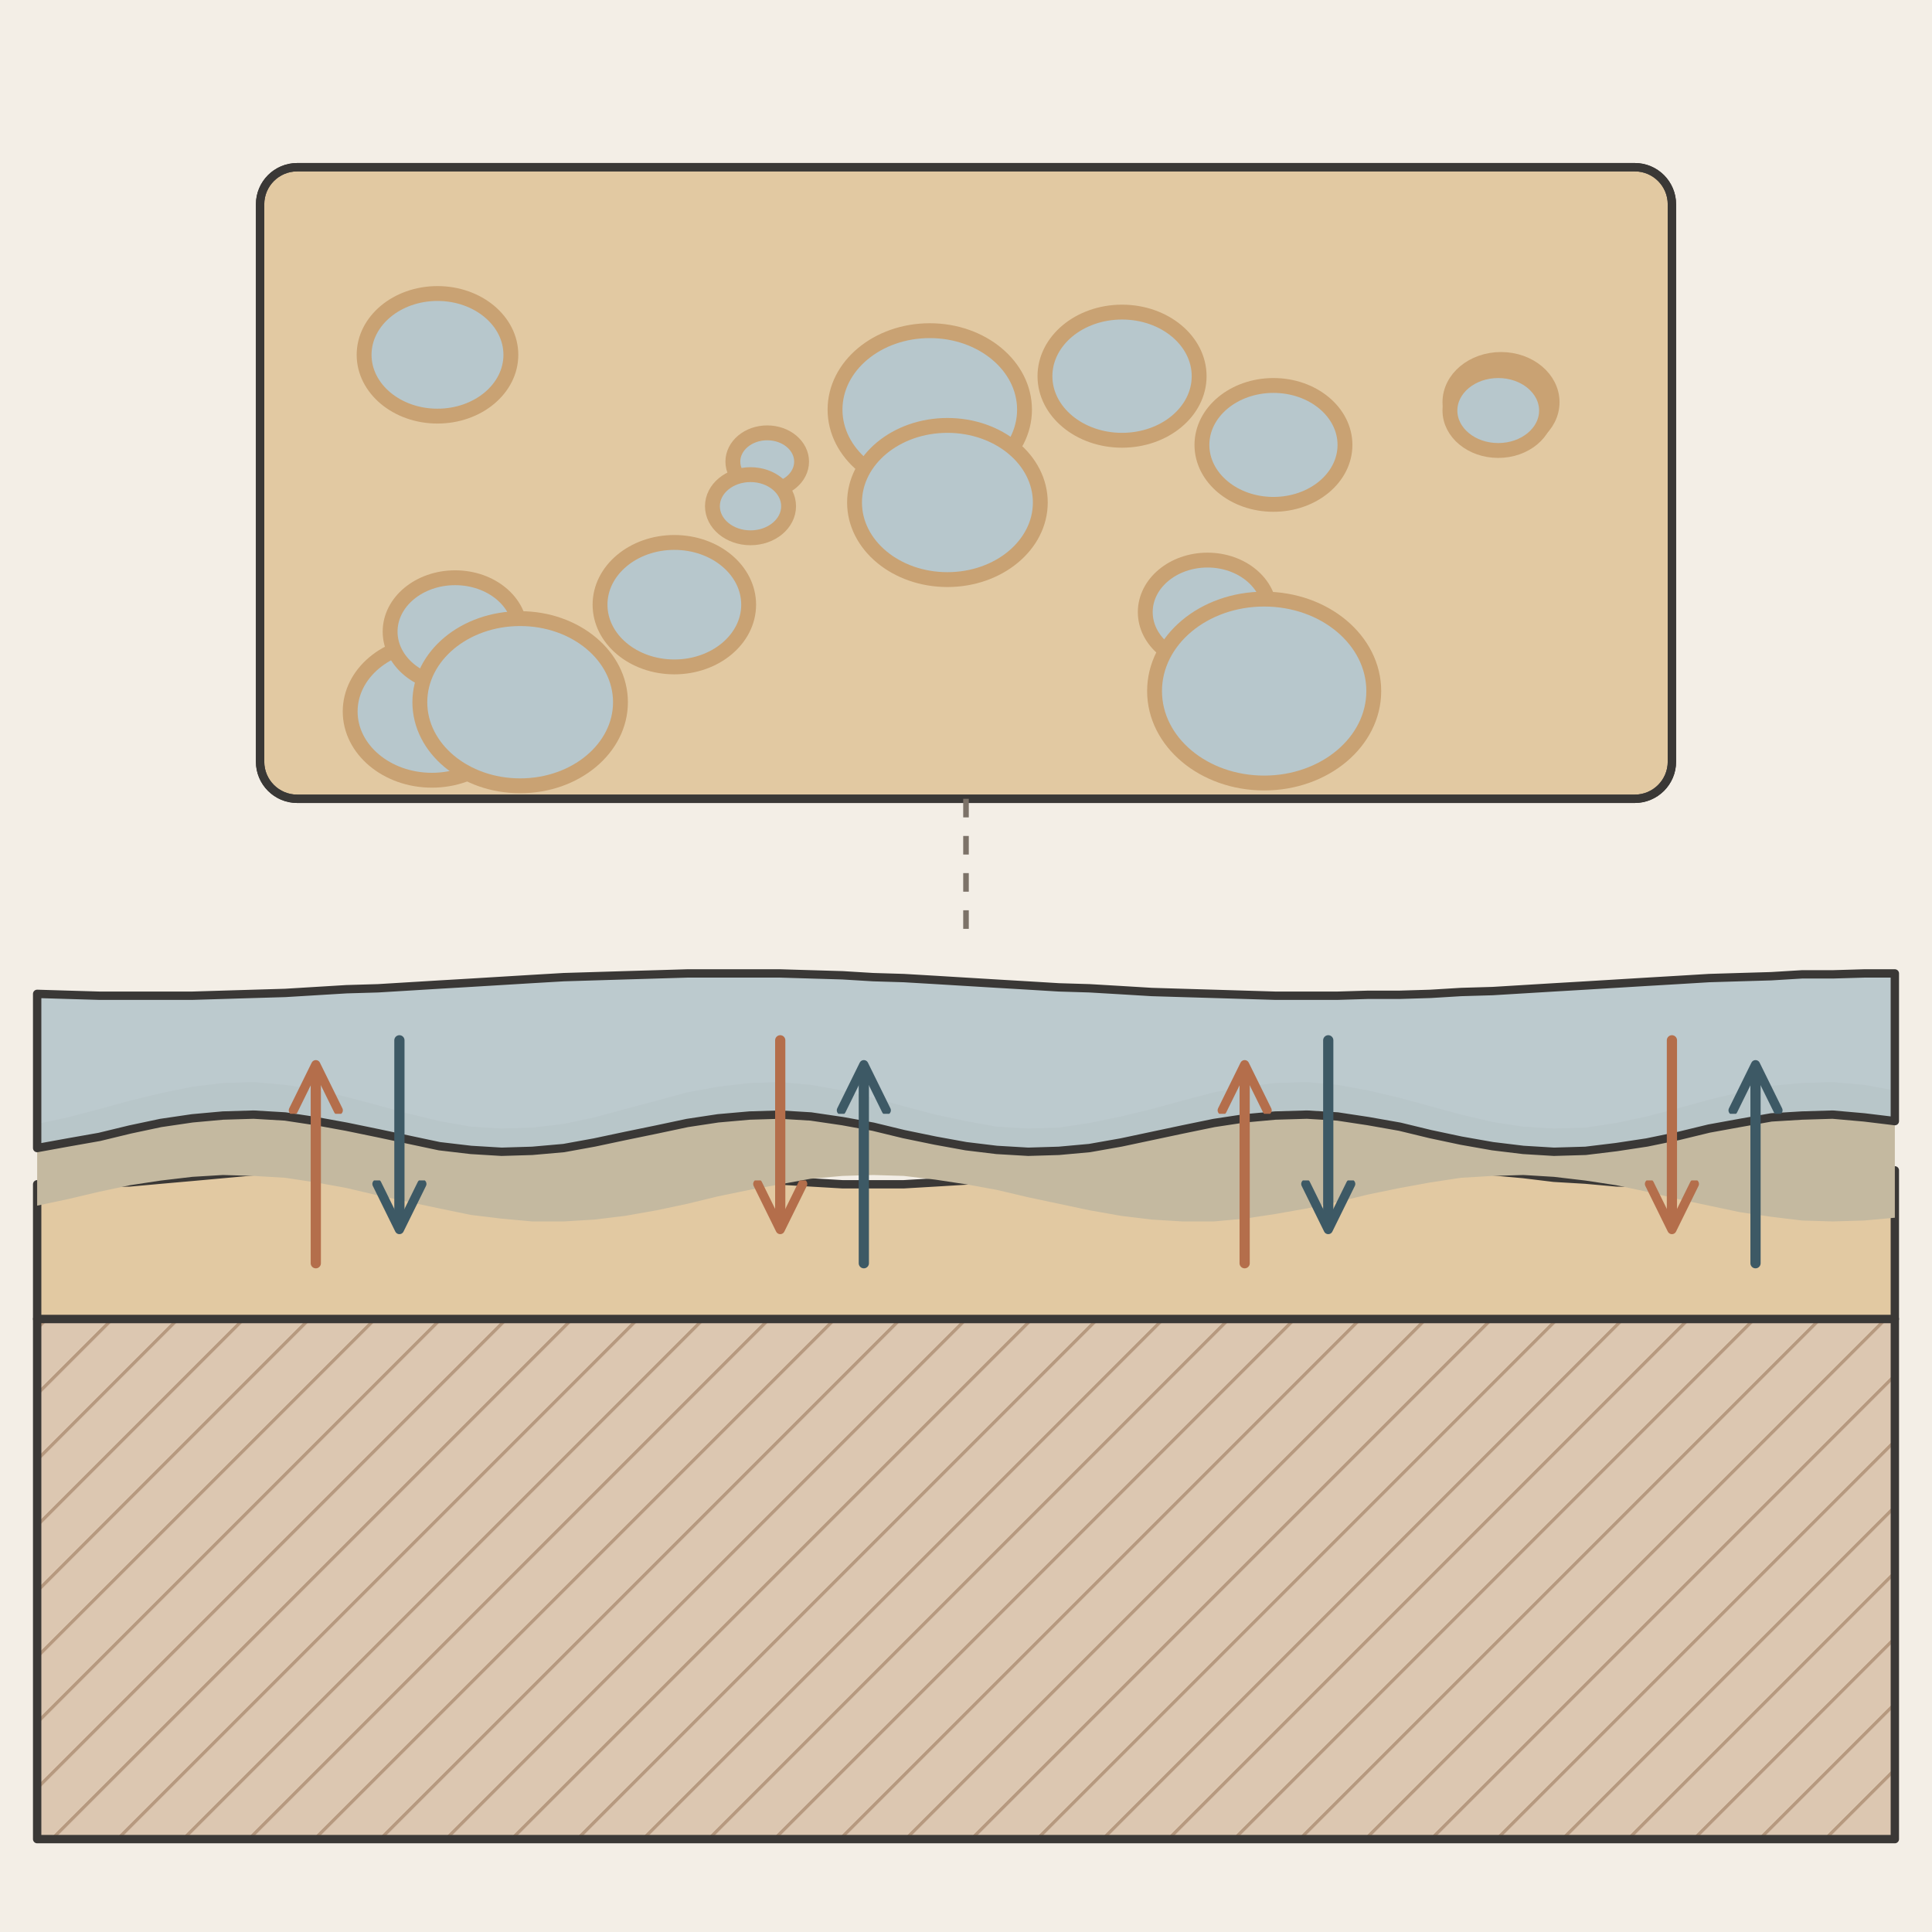
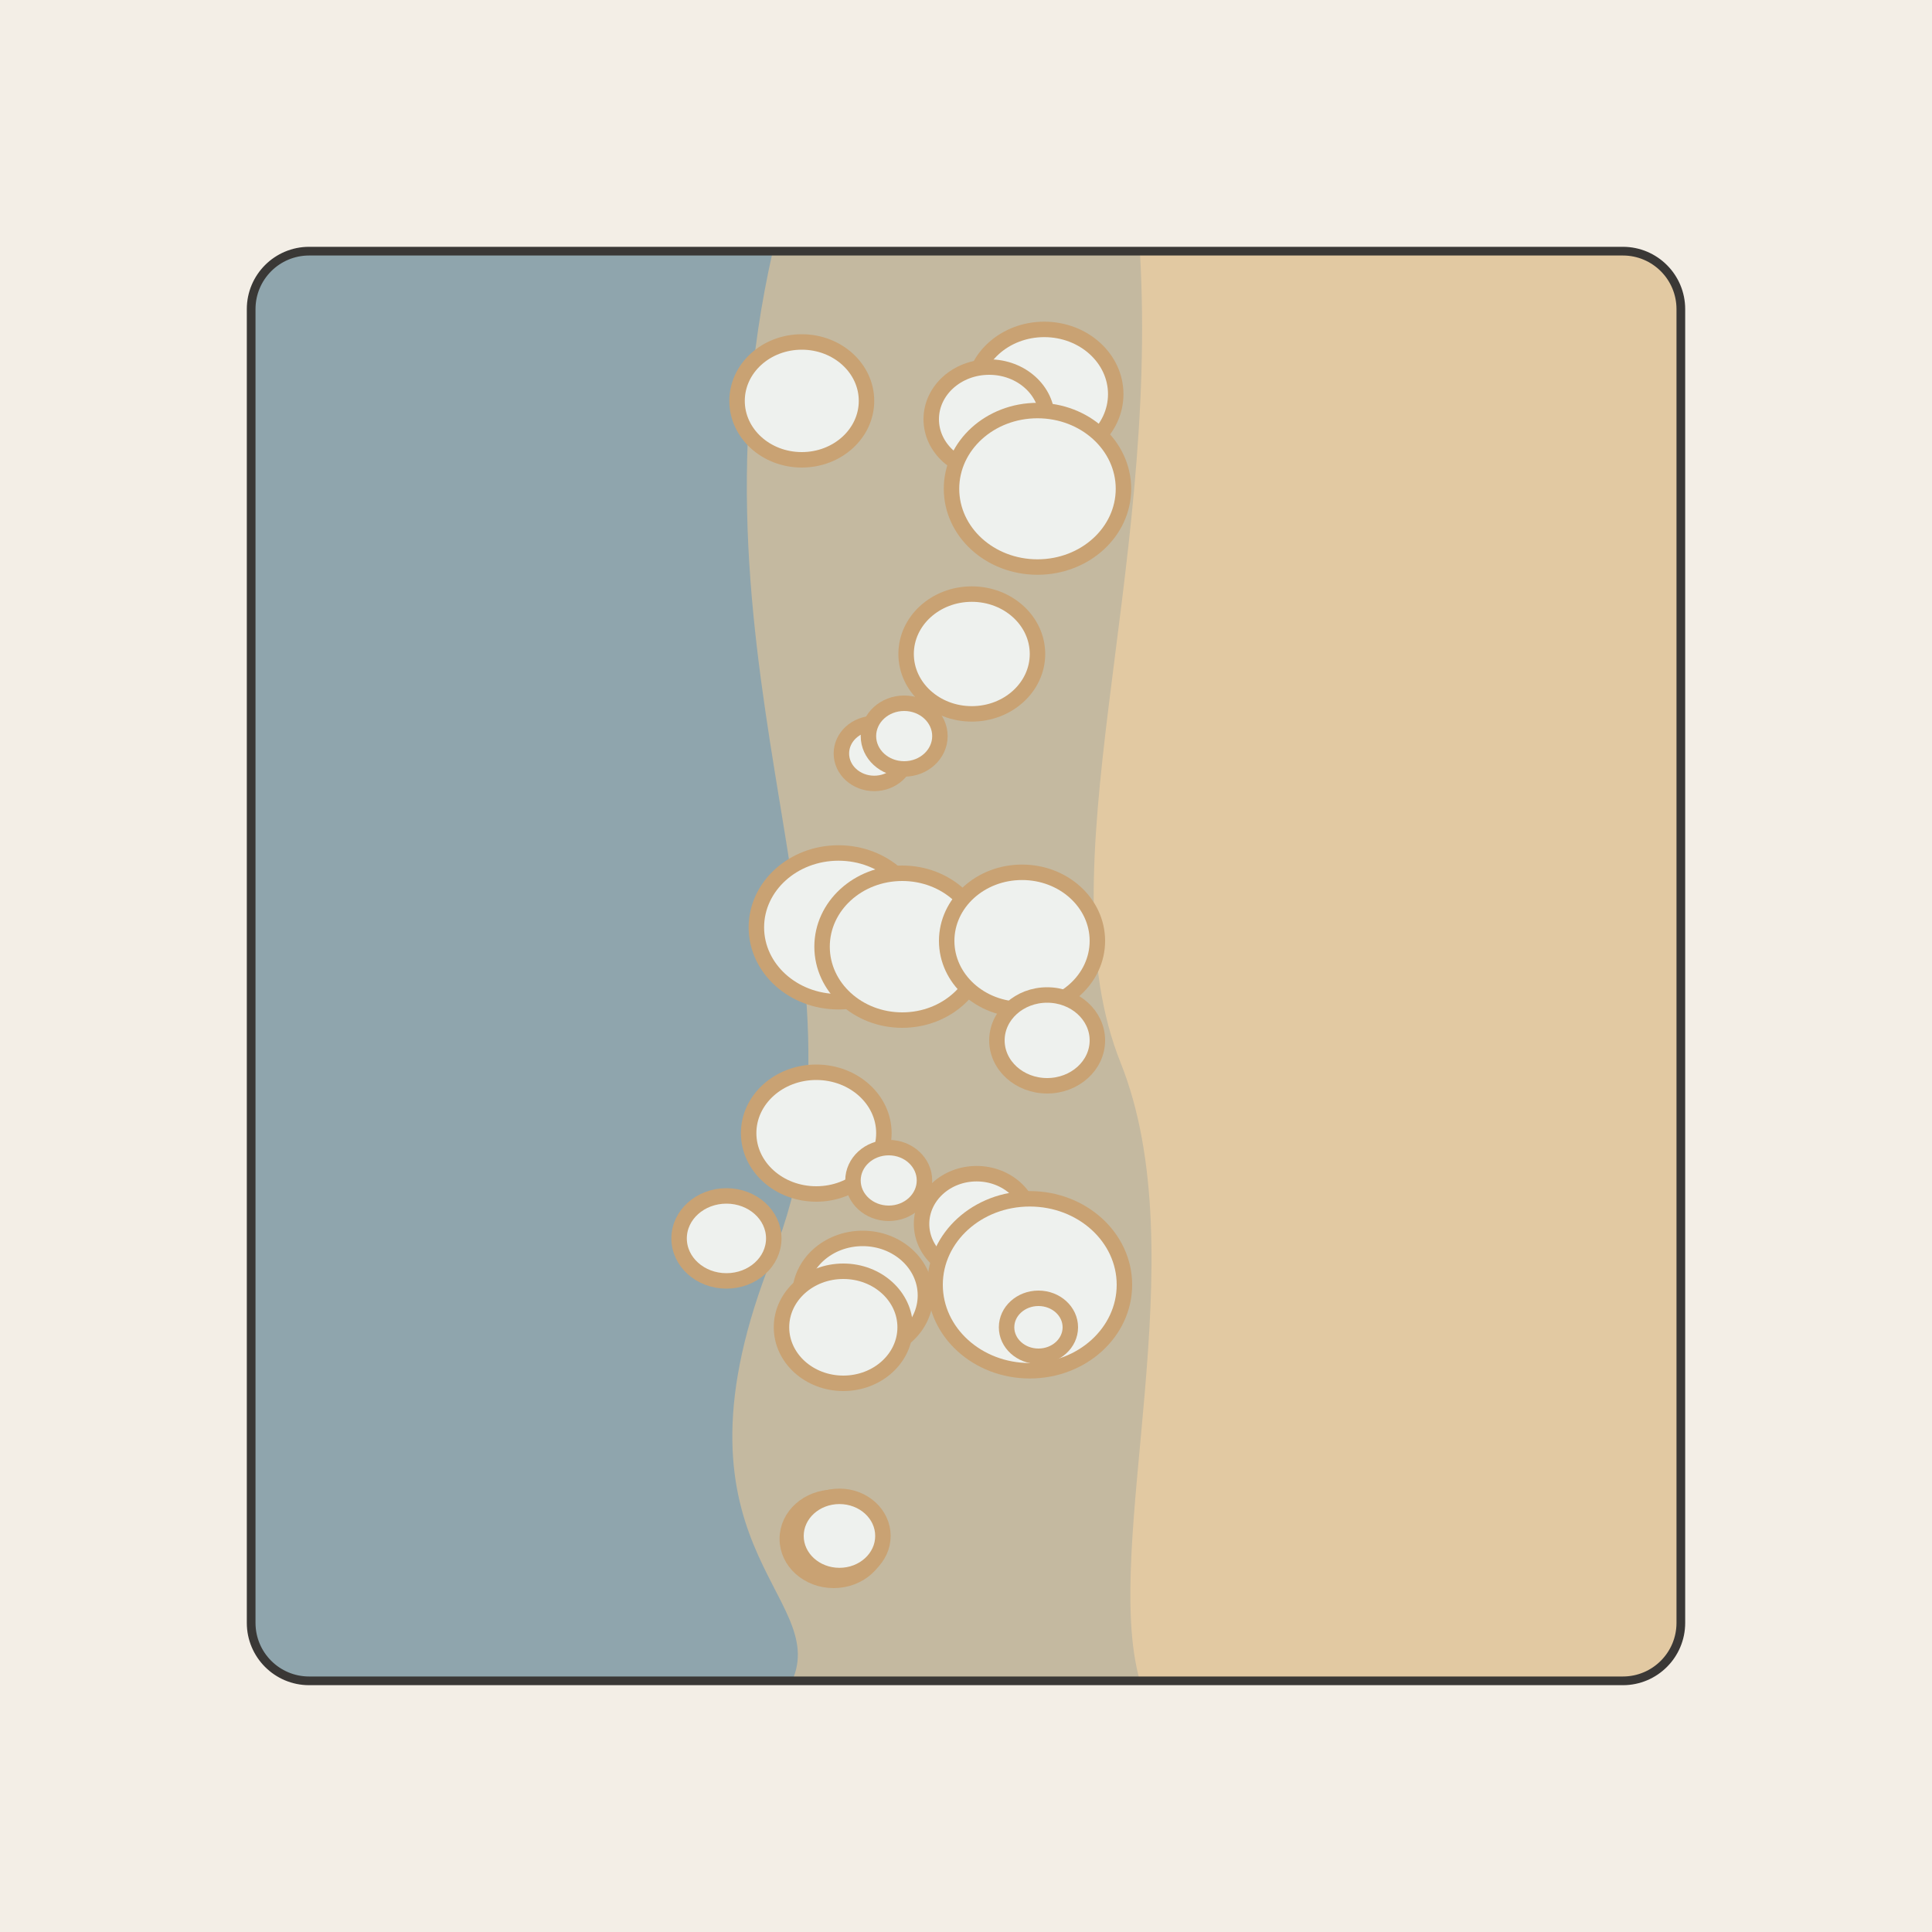
- <svg xmlns="http://www.w3.org/2000/svg" viewBox="16 14 208 208" width="208" height="208">
-   <rect width="240" height="240" fill="#F3EEE6" />
+ <svg xmlns="http://www.w3.org/2000/svg" viewBox="0 0 200 200" width="200" height="200">
+   <rect width="200" height="200" fill="#F3EEE6" />
  <defs>
    <pattern id="h" width="5" height="5" patternUnits="userSpaceOnUse" patternTransform="rotate(45)">
      <rect width="5" height="5" fill="#DCC7B1" />
      <line x1="0" y1="0" x2="0" y2="5" stroke="#B79A80" stroke-width="0.7" />
    </pattern>
    <marker id="a" viewBox="0 0 8 8" refX="6.5" refY="4" markerWidth="5.5" markerHeight="5.5" orient="auto-start-reverse">
      <path d="M0.5,0.8L7,4L0.5,7.2" fill="none" stroke="#B46E4B" stroke-width="1.3" stroke-linecap="round" stroke-linejoin="round" />
    </marker>
    <marker id="aa" viewBox="0 0 8 8" refX="6.5" refY="4" markerWidth="5.5" markerHeight="5.5" orient="auto-start-reverse">
      <path d="M0.5,0.8L7,4L0.5,7.2" fill="none" stroke="#3D5965" stroke-width="1.3" stroke-linecap="round" stroke-linejoin="round" />
    </marker>
    <marker id="al" viewBox="0 0 8 8" refX="6.5" refY="4" markerWidth="5.5" markerHeight="5.5" orient="auto-start-reverse">
      <path d="M0.5,0.8L7,4L0.5,7.2" fill="none" stroke="#D9A441" stroke-width="1.3" stroke-linecap="round" stroke-linejoin="round" />
    </marker>
  </defs>
-   <path d="M20,156L23.3,156L26.7,156L30,156L33.3,156L36.7,156L40,156L43.3,156L46.7,156L50,156L53.3,156L56.7,156L60,156L63.3,156L66.7,156L70,156L73.3,156L76.7,156L80,156L83.3,156L86.7,156L90,156L93.3,156L96.7,156L100,156L103.3,156L106.7,156L110,156L113.3,156L116.7,156L120,156L123.3,156L126.7,156L130,156L133.3,156L136.7,156L140,156L143.3,156L146.7,156L150,156L153.3,156L156.7,156L160,156L163.3,156L166.7,156L170,156L173.3,156L176.7,156L180,156L183.3,156L186.7,156L190,156L193.3,156L196.7,156L200,156L203.3,156L206.7,156L210,156L213.3,156L216.7,156L220,156L220,212L20,212Z" fill="url(#h)" stroke="#3A3836" stroke-width="0.9" stroke-linejoin="round" />
-   <path d="M20,141.5L23.3,141.5L26.7,141.4L30,141.3L33.3,141L36.7,140.7L40,140.4L43.3,140.1L46.7,139.7L50,139.4L53.3,139.1L56.7,138.8L60,138.6L63.3,138.5L66.7,138.5L70,138.6L73.3,138.7L76.7,138.9L80,139.2L83.3,139.5L86.7,139.9L90,140.2L93.3,140.6L96.7,140.9L100,141.1L103.3,141.3L106.7,141.5L110,141.5L113.3,141.5L116.7,141.3L120,141.1L123.3,140.9L126.7,140.6L130,140.2L133.3,139.9L136.7,139.5L140,139.2L143.3,138.9L146.7,138.7L150,138.6L153.3,138.5L156.7,138.5L160,138.6L163.3,138.8L166.7,139.1L170,139.4L173.3,139.7L176.7,140.1L180,140.4L183.3,140.8L186.7,141L190,141.3L193.3,141.4L196.7,141.5L200,141.5L203.3,141.4L206.7,141.2L210,141L213.3,140.7L216.7,140.3L220,140L220,156L216.7,156L213.3,156L210,156L206.7,156L203.3,156L200,156L196.7,156L193.3,156L190,156L186.7,156L183.3,156L180,156L176.7,156L173.3,156L170,156L166.7,156L163.3,156L160,156L156.7,156L153.3,156L150,156L146.7,156L143.3,156L140,156L136.7,156L133.3,156L130,156L126.7,156L123.3,156L120,156L116.7,156L113.3,156L110,156L106.7,156L103.3,156L100,156L96.7,156L93.3,156L90,156L86.7,156L83.3,156L80,156L76.7,156L73.3,156L70,156L66.7,156L63.3,156L60,156L56.7,156L53.3,156L50,156L46.7,156L43.3,156L40,156L36.7,156L33.3,156L30,156L26.7,156L23.3,156L20,156Z" fill="#E2C9A2" fill-opacity="1" stroke="#3A3836" stroke-width="0.9" stroke-linejoin="round" />
-   <path d="M20,135L23.3,134.3L26.7,133.4L30,132.5L33.3,131.7L36.7,131L40,130.6L43.3,130.5L46.7,130.8L50,131.3L53.3,132.1L56.7,133L60,133.9L63.3,134.7L66.7,135.3L70,135.5L73.3,135.4L76.7,135L80,134.3L83.3,133.4L86.7,132.5L90,131.6L93.3,131L96.7,130.6L100,130.5L103.3,130.8L106.7,131.4L110,132.2L113.3,133.1L116.7,134L120,134.7L123.3,135.3L126.7,135.5L130,135.4L133.3,134.9L136.7,134.2L140,133.4L143.3,132.5L146.7,131.6L150,131L153.3,130.6L156.7,130.5L160,130.8L163.3,131.4L166.7,132.2L170,133.1L173.3,134L176.7,134.8L180,135.3L183.3,135.5L186.7,135.4L190,134.9L193.3,134.2L196.7,133.3L200,132.4L203.3,131.6L206.7,130.9L210,130.6L213.3,130.5L216.7,130.8L220,131.4L220,145.1L216.7,145.4L213.3,145.5L210,145.4L206.7,145L203.3,144.5L200,143.8L196.7,143.1L193.3,142.3L190,141.6L186.7,141.1L183.3,140.7L180,140.5L176.7,140.6L173.3,140.8L170,141.3L166.7,141.9L163.3,142.6L160,143.4L156.7,144.1L153.3,144.7L150,145.2L146.7,145.5L143.3,145.5L140,145.3L136.7,144.9L133.3,144.3L130,143.6L126.7,142.9L123.3,142.1L120,141.5L116.7,141L113.3,140.6L110,140.5L106.7,140.6L103.3,140.9L100,141.5L96.7,142.1L93.3,142.8L90,143.6L86.7,144.3L83.3,144.9L80,145.3L76.7,145.5L73.3,145.5L70,145.2L66.7,144.8L63.3,144.1L60,143.4L56.7,142.7L53.3,141.9L50,141.3L46.7,140.8L43.3,140.6L40,140.5L36.7,140.7L33.3,141.1L30,141.6L26.7,142.3L23.3,143.1L20,143.8Z" fill="#C4B9A0" stroke="none" />
-   <path d="M20,121L23.3,121.1L26.7,121.2L30,121.2L33.3,121.2L36.7,121.2L40,121.1L43.3,121L46.7,120.9L50,120.7L53.3,120.5L56.7,120.4L60,120.2L63.3,120L66.7,119.8L70,119.6L73.3,119.4L76.7,119.2L80,119.1L83.3,119L86.7,118.9L90,118.8L93.3,118.8L96.7,118.8L100,118.8L103.3,118.9L106.7,119L110,119.2L113.3,119.3L116.7,119.5L120,119.7L123.3,119.9L126.7,120.1L130,120.3L133.3,120.4L136.7,120.6L140,120.8L143.3,120.9L146.7,121L150,121.1L153.3,121.2L156.7,121.2L160,121.2L163.3,121.1L166.7,121.1L170,121L173.3,120.8L176.7,120.7L180,120.5L183.3,120.3L186.7,120.1L190,119.9L193.3,119.7L196.7,119.5L200,119.3L203.3,119.2L206.7,119.1L210,118.9L213.3,118.9L216.7,118.8L220,118.8L220,134.7L216.7,134.3L213.3,134L210,134.1L206.7,134.3L203.3,134.9L200,135.5L196.7,136.3L193.3,137L190,137.5L186.7,137.9L183.3,138L180,137.8L176.7,137.4L173.3,136.8L170,136.1L166.7,135.3L163.3,134.7L160,134.2L156.7,134L153.3,134.1L150,134.4L146.7,134.9L143.3,135.6L140,136.3L136.7,137L133.3,137.6L130,137.9L126.7,138L123.3,137.8L120,137.4L116.7,136.8L113.3,136.1L110,135.3L106.7,134.7L103.3,134.2L100,134L96.7,134.1L93.3,134.4L90,134.9L86.7,135.6L83.3,136.3L80,137L76.7,137.6L73.3,137.9L70,138L66.7,137.8L63.3,137.4L60,136.7L56.7,136L53.3,135.3L50,134.7L46.7,134.2L43.3,134L40,134.1L36.7,134.4L33.3,134.9L30,135.6L26.7,136.4L23.3,137L20,137.6Z" fill="#B7C7CC" fill-opacity="0.92" stroke="#3A3836" stroke-width="0.9" stroke-linejoin="round" />
-   <path d="M50,150L50,129" fill="none" stroke="#B46E4B" stroke-width="1.1" stroke-linecap="round" marker-end="url(#a)" />
-   <path d="M59,126L59,146" fill="none" stroke="#3D5965" stroke-width="1.1" stroke-linecap="round" marker-end="url(#aa)" />
-   <path d="M100,126L100,146" fill="none" stroke="#B46E4B" stroke-width="1.1" stroke-linecap="round" marker-end="url(#a)" />
-   <path d="M109,150L109,129" fill="none" stroke="#3D5965" stroke-width="1.1" stroke-linecap="round" marker-end="url(#aa)" />
-   <path d="M150,150L150,129" fill="none" stroke="#B46E4B" stroke-width="1.1" stroke-linecap="round" marker-end="url(#a)" />
-   <path d="M159,126L159,146" fill="none" stroke="#3D5965" stroke-width="1.1" stroke-linecap="round" marker-end="url(#aa)" />
-   <path d="M196,126L196,146" fill="none" stroke="#B46E4B" stroke-width="1.1" stroke-linecap="round" marker-end="url(#a)" />
-   <path d="M205,150L205,129" fill="none" stroke="#3D5965" stroke-width="1.1" stroke-linecap="round" marker-end="url(#aa)" />
-   <rect x="44" y="32" width="152" height="68" rx="4" fill="#E2C9A2" stroke="#3A3836" stroke-width="0.9" />
-   <ellipse cx="177.6" cy="57.3" rx="5.5" ry="4.6" fill="#B7C7CC" stroke="#C9A273" stroke-width="1.6" />
-   <ellipse cx="63.1" cy="52.2" rx="7.9" ry="6.6" fill="#B7C7CC" stroke="#C9A273" stroke-width="1.6" />
-   <ellipse cx="62.5" cy="90.6" rx="8.8" ry="7.4" fill="#B7C7CC" stroke="#C9A273" stroke-width="1.6" />
-   <ellipse cx="146" cy="79.9" rx="6.7" ry="5.6" fill="#B7C7CC" stroke="#C9A273" stroke-width="1.6" />
-   <ellipse cx="151.6" cy="85.5" rx="8" ry="6.7" fill="#B7C7CC" stroke="#C9A273" stroke-width="1.6" />
-   <ellipse cx="153.1" cy="61.9" rx="7.7" ry="6.4" fill="#B7C7CC" stroke="#C9A273" stroke-width="1.6" />
-   <ellipse cx="152.1" cy="88.4" rx="11.8" ry="9.9" fill="#B7C7CC" stroke="#C9A273" stroke-width="1.6" />
-   <ellipse cx="116.1" cy="58.1" rx="10.2" ry="8.5" fill="#B7C7CC" stroke="#C9A273" stroke-width="1.6" />
-   <ellipse cx="88.6" cy="79.1" rx="8" ry="6.7" fill="#B7C7CC" stroke="#C9A273" stroke-width="1.6" />
-   <ellipse cx="98.6" cy="63.7" rx="3.7" ry="3.1" fill="#B7C7CC" stroke="#C9A273" stroke-width="1.6" />
-   <ellipse cx="118" cy="68.1" rx="10" ry="8.3" fill="#B7C7CC" stroke="#C9A273" stroke-width="1.6" />
-   <ellipse cx="65" cy="82" rx="7" ry="5.8" fill="#B7C7CC" stroke="#C9A273" stroke-width="1.6" />
-   <ellipse cx="96.8" cy="68.5" rx="4.1" ry="3.4" fill="#B7C7CC" stroke="#C9A273" stroke-width="1.6" />
-   <ellipse cx="136.8" cy="54.5" rx="8.3" ry="6.9" fill="#B7C7CC" stroke="#C9A273" stroke-width="1.6" />
-   <ellipse cx="72" cy="89.6" rx="10.8" ry="9" fill="#B7C7CC" stroke="#C9A273" stroke-width="1.6" />
-   <ellipse cx="177.3" cy="58.2" rx="5.2" ry="4.3" fill="#B7C7CC" stroke="#C9A273" stroke-width="1.6" />
-   <rect x="44" y="32" width="152" height="68" rx="4" fill="none" stroke="#3A3836" stroke-width="0.9" />
-   <path d="M120,100L120,116" fill="none" stroke="#7C7268" stroke-width="0.6" stroke-dasharray="2 2" />
+   <clipPath id="p">
+     <rect x="26" y="26" width="148" height="148" rx="6" />
+   </clipPath>
+   <rect x="26" y="26" width="148" height="148" rx="6" fill="#8FA5AD" />
+   <g clip-path="url(#p)">
+     <path d="M100,26C88,60 112,90 98,120S104,160 100,174L174,174L174,26Z" fill="#E2C9A2" />
+     <path d="M80,26C70,70 92,100 80,130S86,165 82,174L118,174C114,160 124,130 116,110S120,60 118,26Z" fill="#C4B9A0" />
+     <ellipse cx="86.3" cy="159.3" rx="4.8" ry="4.3" fill="#EEF1EE" stroke="#C9A273" stroke-width="1.6" />
+     <ellipse cx="83" cy="41.5" rx="6.7" ry="6.1" fill="#EEF1EE" stroke="#C9A273" stroke-width="1.6" />
+     <ellipse cx="108.1" cy="40.8" rx="7.4" ry="6.7" fill="#EEF1EE" stroke="#C9A273" stroke-width="1.6" />
+     <ellipse cx="101.1" cy="126.7" rx="5.7" ry="5.2" fill="#EEF1EE" stroke="#C9A273" stroke-width="1.6" />
+     <ellipse cx="104.8" cy="132.5" rx="6.8" ry="6.2" fill="#EEF1EE" stroke="#C9A273" stroke-width="1.6" />
+     <ellipse cx="89.3" cy="134.1" rx="6.5" ry="5.9" fill="#EEF1EE" stroke="#C9A273" stroke-width="1.6" />
+     <ellipse cx="106.6" cy="133" rx="9.8" ry="8.9" fill="#EEF1EE" stroke="#C9A273" stroke-width="1.6" />
+     <ellipse cx="86.8" cy="96" rx="8.5" ry="7.7" fill="#EEF1EE" stroke="#C9A273" stroke-width="1.6" />
+     <ellipse cx="100.6" cy="67.7" rx="6.8" ry="6.2" fill="#EEF1EE" stroke="#C9A273" stroke-width="1.6" />
+     <ellipse cx="90.5" cy="78" rx="3.4" ry="3.1" fill="#EEF1EE" stroke="#C9A273" stroke-width="1.6" />
+     <ellipse cx="93.4" cy="98" rx="8.3" ry="7.6" fill="#EEF1EE" stroke="#C9A273" stroke-width="1.6" />
+     <ellipse cx="102.4" cy="43.4" rx="6" ry="5.4" fill="#EEF1EE" stroke="#C9A273" stroke-width="1.6" />
+     <ellipse cx="93.6" cy="76.2" rx="3.7" ry="3.4" fill="#EEF1EE" stroke="#C9A273" stroke-width="1.6" />
+     <ellipse cx="84.5" cy="117.3" rx="7" ry="6.3" fill="#EEF1EE" stroke="#C9A273" stroke-width="1.6" />
+     <ellipse cx="107.4" cy="50.6" rx="8.9" ry="8.1" fill="#EEF1EE" stroke="#C9A273" stroke-width="1.6" />
+     <ellipse cx="86.9" cy="159" rx="4.5" ry="4.1" fill="#EEF1EE" stroke="#C9A273" stroke-width="1.6" />
+     <ellipse cx="92" cy="122.2" rx="3.7" ry="3.4" fill="#EEF1EE" stroke="#C9A273" stroke-width="1.6" />
+     <ellipse cx="107.5" cy="137.4" rx="3.3" ry="3" fill="#EEF1EE" stroke="#C9A273" stroke-width="1.6" />
+     <ellipse cx="105.8" cy="97.4" rx="7.8" ry="7.1" fill="#EEF1EE" stroke="#C9A273" stroke-width="1.6" />
+     <ellipse cx="108.4" cy="107.7" rx="5.2" ry="4.7" fill="#EEF1EE" stroke="#C9A273" stroke-width="1.6" />
+     <ellipse cx="87.3" cy="137.4" rx="6.4" ry="5.8" fill="#EEF1EE" stroke="#C9A273" stroke-width="1.6" />
+     <ellipse cx="75.2" cy="128.2" rx="4.9" ry="4.4" fill="#EEF1EE" stroke="#C9A273" stroke-width="1.6" />
+   </g>
+   <rect x="26" y="26" width="148" height="148" rx="6" fill="none" stroke="#3A3836" stroke-width="0.9" />
</svg>
